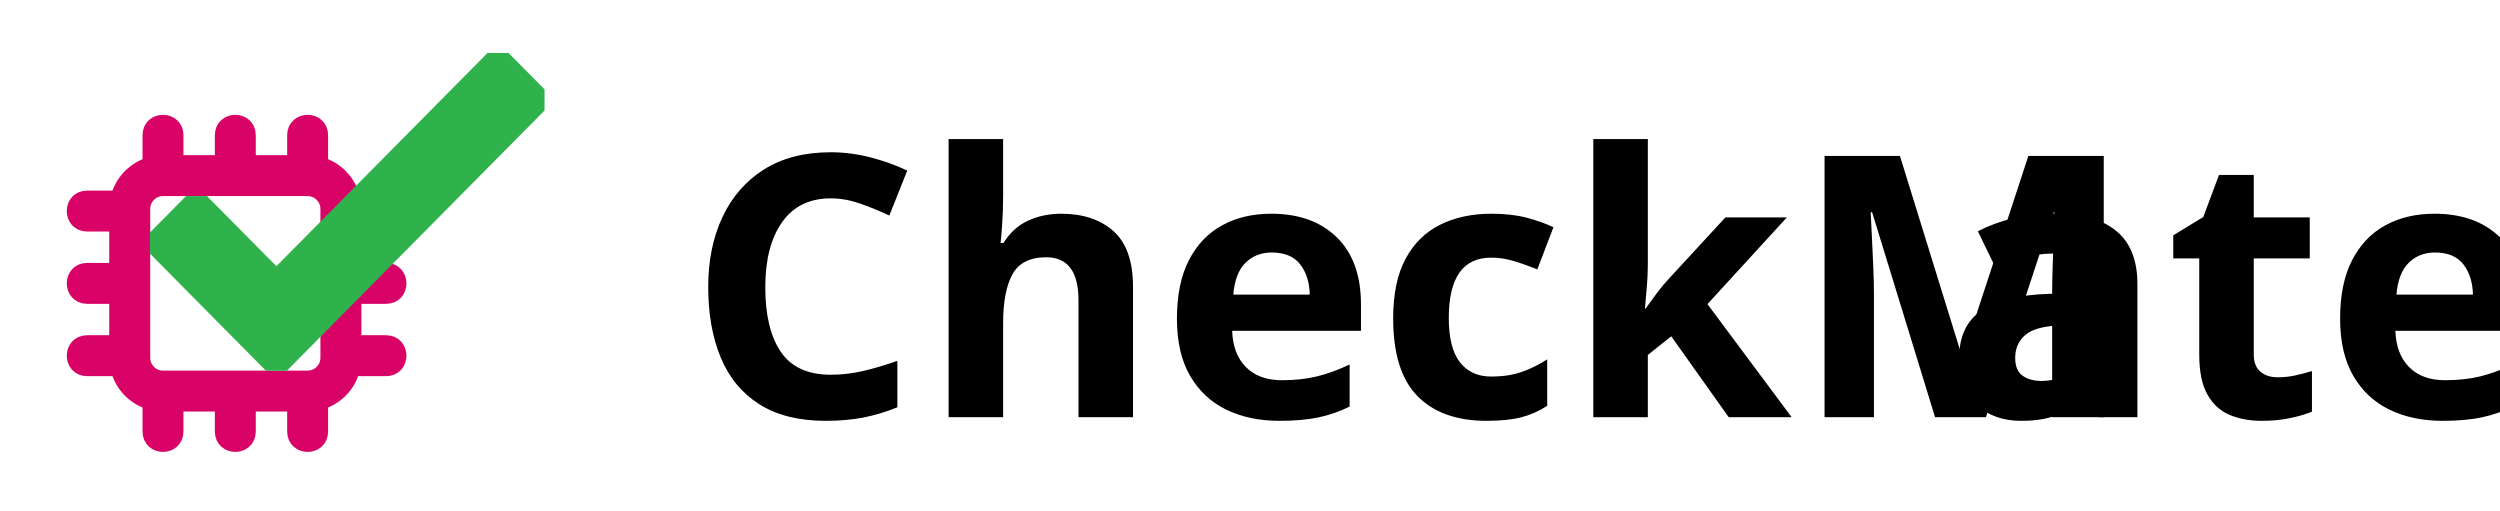
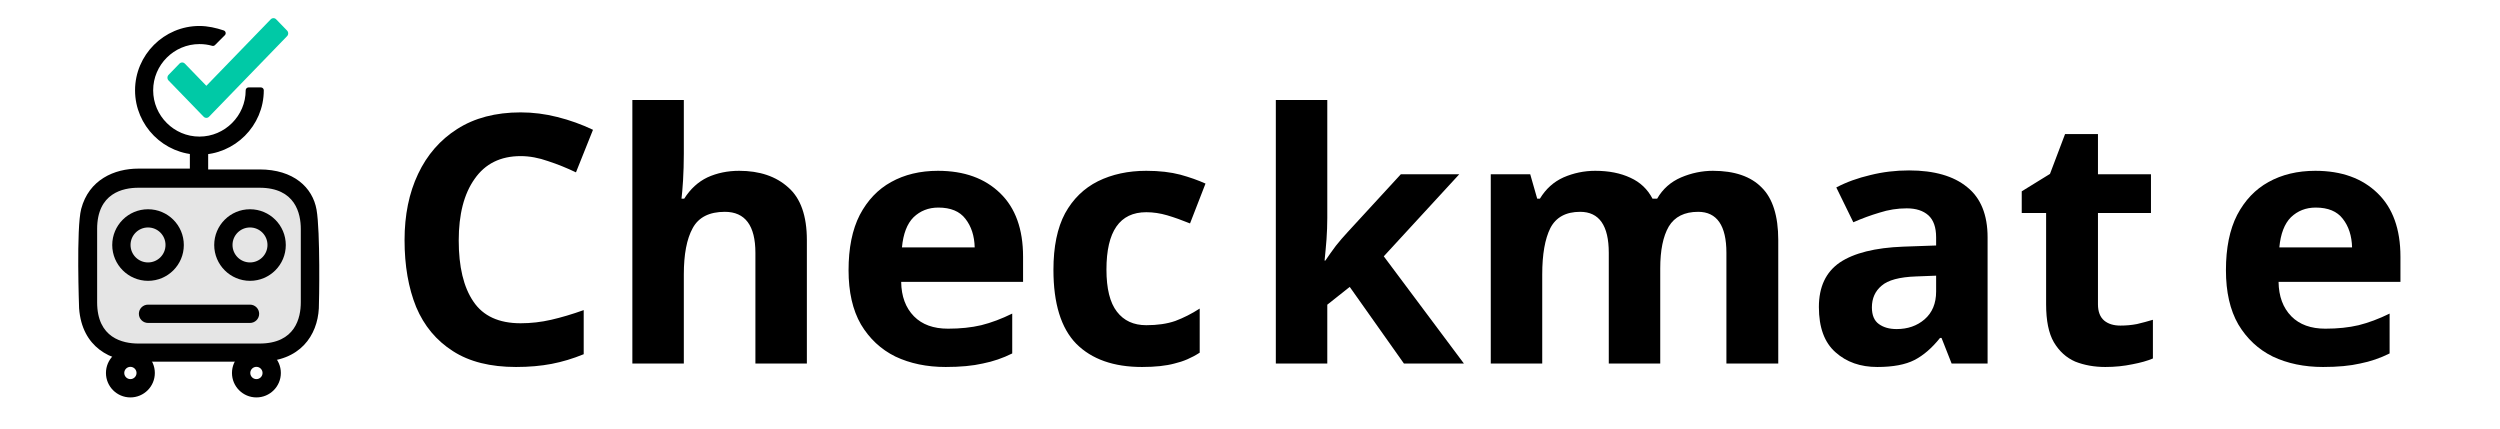
- <svg xmlns="http://www.w3.org/2000/svg" width="100%" height="100%" viewBox="0 0 4555 931" version="1.1" xml:space="preserve" fill-rule="evenodd" clip-rule="evenodd" stroke-miterlimit="2">
-   <g transform="matrix(1,0,0,1,-906.71,-2257.39)">
-     <g id="Dark-logo" transform="matrix(1.09362,0,0,1,-1721.22,1266.96)">
-       <rect x="2402.96" y="990.424" width="4164.68" height="930.566" fill="none" />
-       <g transform="matrix(0.923583,0,0,1.01005,1820.01,-573.093)">
+ <svg xmlns="http://www.w3.org/2000/svg" width="100%" height="100%" viewBox="0 0 2686 460" version="1.1" xml:space="preserve" fill-rule="evenodd" clip-rule="evenodd" stroke-linecap="round" stroke-linejoin="round" stroke-miterlimit="2">
+   <g transform="matrix(1,0,0,1,-5618.97,-598.053)">
+     <g id="B-W-logo" transform="matrix(1.02312,0,0,1,5233.72,-78.5607)">
+       <rect x="376.544" y="676.614" width="2624.7" height="459.01" fill="none" />
+       <g>
+         <text x="27.248" y="12.384" font-family="'Futura-Bold', 'Futura', sans-serif" font-weight="700" font-size="14px" transform="matrix(26.0048,0,0,26.606,71.7173,737.703)">Chec<tspan x="62.15px 71.922px" y="12.384px 12.384px">km</tspan>at<tspan x="100.986" y="12.384">e</tspan>
+         </text>
+       </g>
+       <g>
        <g>
-           <path d="M38.01,27.08L47.57,27.08L47.57,21.47C47.57,18.6 51.93,18.6 51.93,21.47L51.93,27.08L61.49,27.08L61.49,21.47C61.49,18.6 65.85,18.6 65.85,21.47L65.85,27.36C68.98,28.18 71.41,30.73 72.07,33.9L78.78,33.9C81.65,33.9 81.65,38.26 78.78,38.26L72.26,38.26L72.26,47.82L78.78,47.82C81.65,47.82 81.65,52.18 78.78,52.18L72.26,52.18L72.26,61.74L78.78,61.74C81.65,61.74 81.65,66.1 78.78,66.1L72.07,66.1C71.72,67.76 70.89,69.24 69.74,70.39C68.68,71.45 67.34,72.24 65.85,72.63L65.85,78.53C65.85,81.4 61.49,81.4 61.49,78.53L61.49,72.91L51.93,72.91L51.93,78.53C51.93,81.4 47.57,81.4 47.57,78.53L47.57,72.91L38.01,72.91L38.01,78.53C38.01,81.4 33.65,81.4 33.65,78.53L33.65,72.63C30.52,71.81 28.1,69.27 27.43,66.1L21.22,66.1C18.35,66.1 18.35,61.74 21.22,61.74L27.24,61.74L27.24,52.18L21.22,52.18C18.35,52.18 18.35,47.82 21.22,47.82L27.24,47.82L27.24,38.26L21.22,38.26C18.35,38.26 18.35,33.9 21.22,33.9L27.43,33.9C28.1,30.74 30.53,28.19 33.65,27.36L33.65,21.47C33.65,18.6 38.01,18.6 38.01,21.47L38.01,27.08ZM35.77,31.44C33.47,31.47 31.61,33.36 31.61,35.66L31.61,64.33C31.61,66.6 33.49,68.55 35.77,68.55L63.61,68.55C64.77,68.55 65.83,68.13 66.65,67.31C67.41,66.55 67.89,65.49 67.89,64.33L67.89,35.66C67.89,33.37 66.02,31.47 63.73,31.44L35.77,31.44Z" fill="rgb(217,3,104)" fill-rule="nonzero" stroke="rgb(217,3,104)" stroke-width="3.52px" transform="matrix(9.37187,0,0,9.37187,589.41,1590.54)" />
+           <path d="M5727.41,203.131L5716.13,249.79L5710.35,312.528L5723.59,350.953L5741.25,377.424L5796.38,379.26L5861.7,382.582L5893.66,378.787L5927.35,369.322L5937.08,360.917L5944.43,341.096L5947.54,324.889L5947.09,307.909L5947.87,281.59L5947.06,252.972L5949.78,219.742L5921.82,198.508L5897.41,190.275L5854.62,188.219L5796.15,189.141L5727.41,203.131Z" fill="rgb(229,229,229)" transform="matrix(1.20159,0,0,1.22937,313.354,775.511) matrix(0.813422,0,0,0.813422,-4518.01,-80.4451)" />
        </g>
-         <g id="check-circle-outline">
-           <path d="M150.45,206.55L114.75,242.25L229.5,357L484.5,102L448.8,66.3L229.5,285.6L150.45,206.55Z" fill="none" fill-rule="nonzero" stroke="rgb(47,178,75)" stroke-width="29.27px" stroke-linejoin="bevel" stroke-miterlimit="1" transform="matrix(1.82305,0,0,1.84102,711.358,1540.44)" />
-           <path d="M150.45,206.55L114.75,242.25L229.5,357L484.5,102L448.8,66.3L229.5,285.6L150.45,206.55Z" fill="rgb(47,178,75)" fill-rule="nonzero" transform="matrix(1.82305,0,0,1.84102,711.358,1540.44)" />
+         <path d="M181.956,102.43C164.681,102.43 150.676,116.435 150.676,133.71C150.72,150.967 164.699,164.946 181.956,164.99C199.231,164.99 213.236,150.985 213.236,133.71C213.236,116.435 199.231,102.43 181.956,102.43ZM181.956,148.91C173.517,148.91 166.676,142.069 166.676,133.63C166.676,125.191 173.517,118.35 181.956,118.35C190.395,118.35 197.236,125.191 197.236,133.63C197.236,142.069 190.395,148.91 181.956,148.91Z" fill-rule="nonzero" transform="matrix(1.20159,0,0,1.22937,313.354,775.511)" />
+         <path d="M271.076,102.43C253.801,102.43 239.796,116.435 239.796,133.71C239.84,150.967 253.819,164.946 271.076,164.99C288.352,164.99 302.356,150.985 302.356,133.71C302.356,116.435 288.351,102.43 271.076,102.43ZM271.076,148.91C262.637,148.91 255.796,142.069 255.796,133.63C255.796,125.191 262.637,118.35 271.076,118.35C279.515,118.35 286.356,125.191 286.356,133.63C286.356,142.069 279.515,148.91 271.076,148.91Z" fill-rule="nonzero" transform="matrix(1.20159,0,0,1.22937,313.354,775.511)" />
+         <path d="M331.236,188.99C331.516,183.597 332.58,121.965 329.236,102.83C325.838,83.387 309.156,67.63 279.396,67.63L234.516,67.63L234.516,50.91C232.262,48.168 221.681,48.383 218.516,50.91L218.516,66.91L173.556,66.91C152.516,66.91 130.276,76.59 123.556,102.11C119.12,118.957 121.716,188.99 121.716,188.99C124.196,223.23 149.636,235.63 173.556,235.63L279.396,235.63C315.076,235.63 330.017,212.47 331.236,188.99ZM315.476,183.71C315.476,197.23 310.756,219.79 279.396,219.79L173.556,219.79C160.036,219.79 137.476,215.07 137.476,183.71L137.476,119.71C137.476,88.27 160.116,83.63 173.556,83.63L279.396,83.63C310.836,83.63 315.476,106.27 315.476,119.71L315.476,183.71Z" fill-rule="nonzero" transform="matrix(1.20159,0,0,1.22937,313.354,775.511)" />
+         <path d="M271.076,185.79L181.956,185.79C177.538,185.79 173.956,189.372 173.956,193.79C173.956,198.208 177.538,201.79 181.956,201.79L271.076,201.79C275.494,201.79 279.076,198.208 279.076,193.79C279.076,189.372 275.494,185.79 271.076,185.79Z" fill-rule="nonzero" transform="matrix(1.20159,0,0,1.22937,313.354,775.511)" />
+         <g>
+           <path d="M138.516,390.19C126.719,390.19 117.156,399.753 117.156,411.55C117.156,423.347 126.719,432.91 138.516,432.91C150.313,432.91 159.876,423.347 159.876,411.55C159.876,399.753 150.313,390.19 138.516,390.19ZM138.516,416.91C135.556,416.91 133.156,414.51 133.156,411.55C133.156,408.59 135.556,406.19 138.516,406.19C141.476,406.19 143.876,408.59 143.876,411.55C143.876,414.51 141.476,416.91 138.516,416.91Z" fill-rule="nonzero" transform="matrix(1.20159,0,0,1.22937,313.354,775.511) matrix(1,0,0,1,28.0308,-166.036)" />
+         </g>
+         <g>
+           <path d="M138.516,390.19C126.719,390.19 117.156,399.753 117.156,411.55C117.156,423.347 126.719,432.91 138.516,432.91C150.313,432.91 159.876,423.347 159.876,411.55C159.876,399.753 150.313,390.19 138.516,390.19ZM138.516,416.91C135.556,416.91 133.156,414.51 133.156,411.55C133.156,408.59 135.556,406.19 138.516,406.19C141.476,406.19 143.876,408.59 143.876,411.55C143.876,414.51 141.476,416.91 138.516,416.91Z" fill-rule="nonzero" transform="matrix(1.20159,0,0,1.22937,313.354,775.511) matrix(1,0,0,1,138.163,-166.036)" />
        </g>
      </g>
-       <g>
-         <text x="3614.44" y="1505.8" font-family="'Cabin-Bold', 'Cabin', sans-serif" font-weight="700" font-size="666.667px" transform="matrix(0.914396,0,0,1,242.466,244.713)">CheckM<tspan x="5904.44px 6231.11px 6460.44px" y="1505.8px 1505.8px 1505.8px">ate</tspan>
-         </text>
+       <g id="check-circle-outline">
+         <path d="M459,255C459,367.2 367.2,459 255,459C142.8,459 51,367.2 51,255C51,142.8 142.8,51 255,51C275.4,51 293.25,53.55 311.1,58.65L351.901,17.85C321.3,7.65 288.15,0 255,0C114.75,0 0,114.75 0,255C0,395.25 114.75,510 255,510C395.25,510 510,395.25 510,255L459,255Z" fill-rule="nonzero" stroke="black" stroke-width="24.14px" transform="matrix(0.253087,0,0,0.258939,521.422,707.641)" />
+       </g>
+       <g id="check-circle-outline1">
+         <path d="M150.45,206.55L114.75,242.25L229.5,357L484.5,102L448.8,66.3L229.5,285.6L150.45,206.55Z" fill="none" fill-rule="nonzero" stroke="rgb(0,201,166)" stroke-width="24.94px" stroke-miterlimit="1" transform="matrix(0.321323,0,0,0.339441,519.494,677.843)" />
+         <path d="M150.45,206.55L114.75,242.25L229.5,357L484.5,102L448.8,66.3L229.5,285.6L150.45,206.55Z" fill="rgb(0,201,166)" fill-rule="nonzero" transform="matrix(0.321323,0,0,0.339441,519.494,677.843)" />
      </g>
    </g>
  </g>
</svg>
